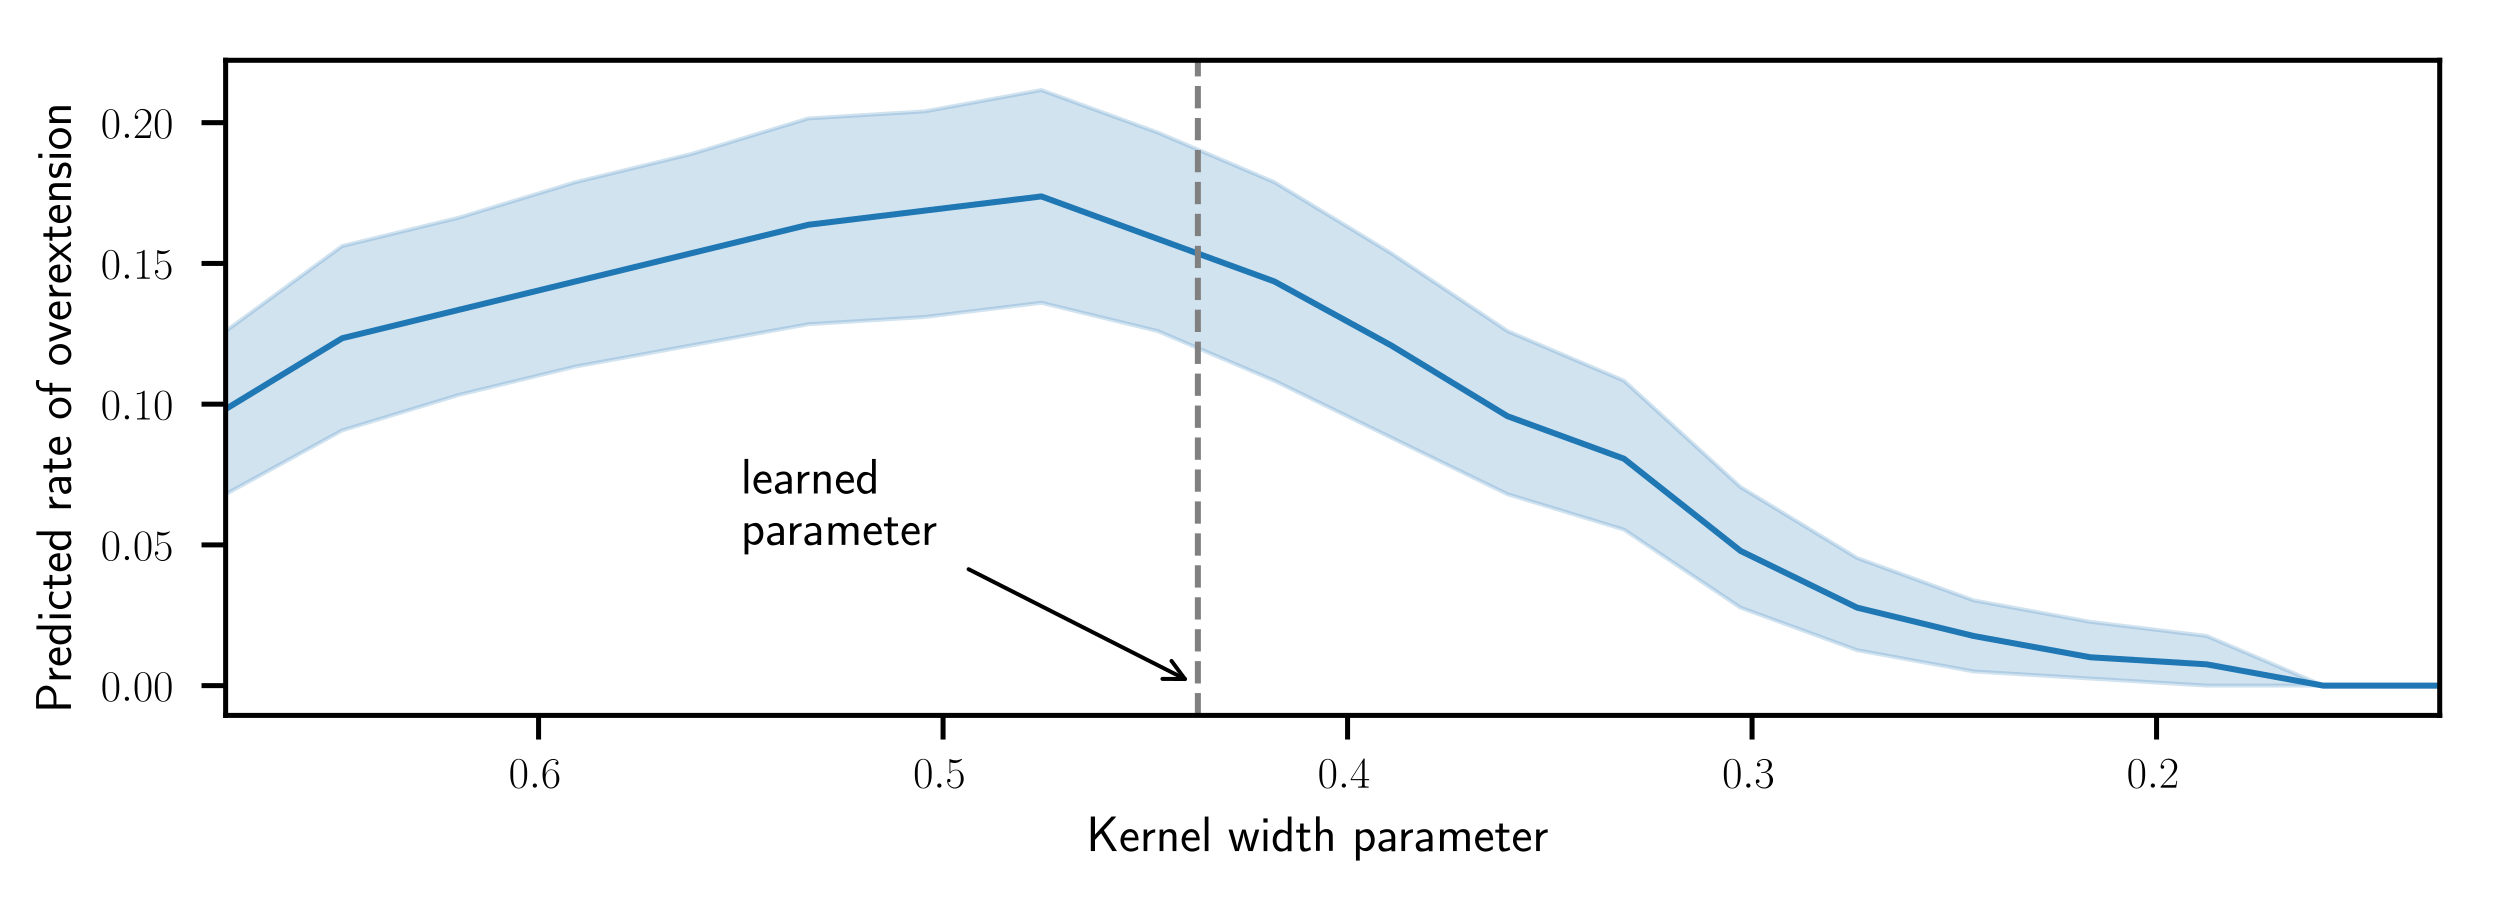
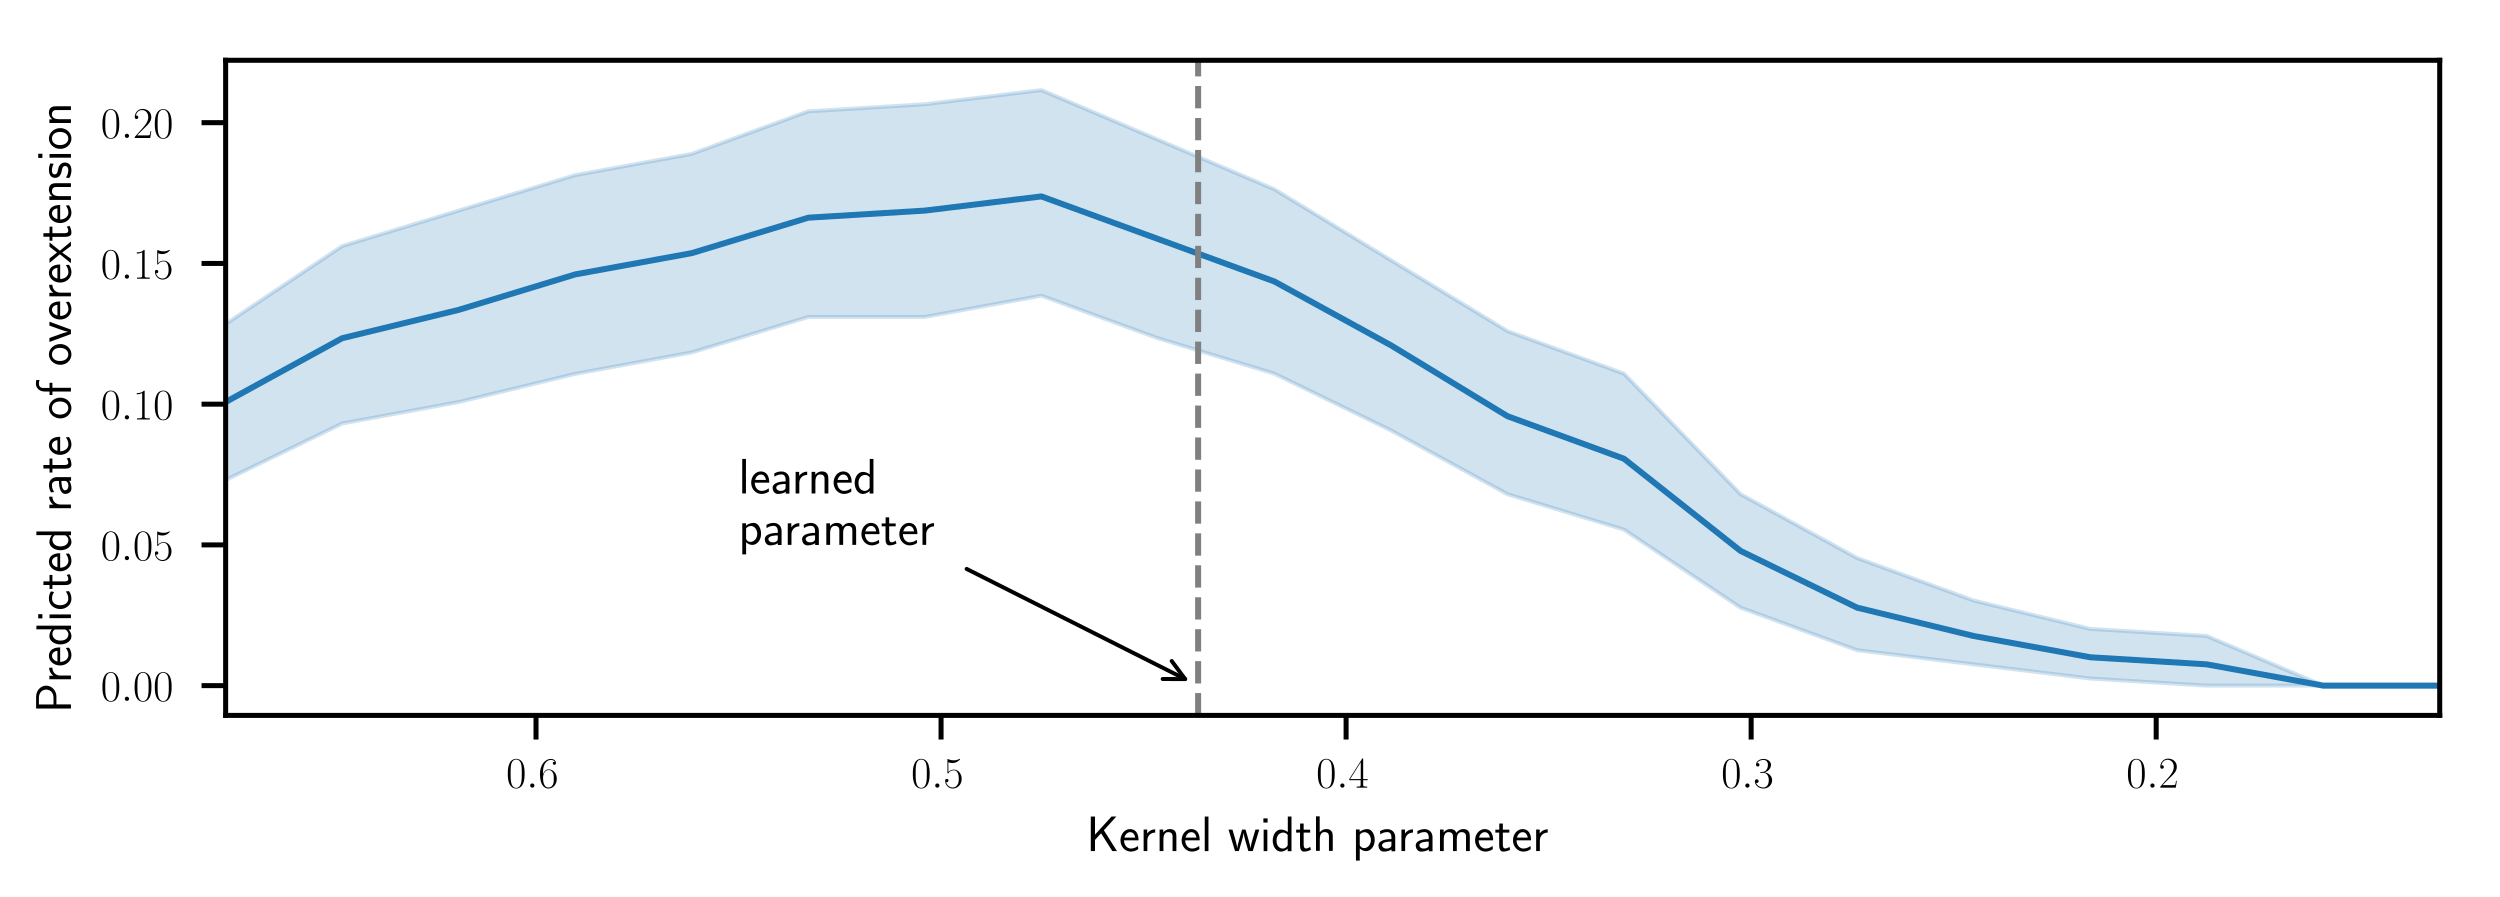
<svg xmlns="http://www.w3.org/2000/svg" xmlns:xlink="http://www.w3.org/1999/xlink" height="178.553pt" version="1.1" viewBox="0 0 497.64 178.553" width="497.64pt">
  <defs>
    <style type="text/css">
*{stroke-linecap:butt;stroke-linejoin:round;}
  </style>
  </defs>
  <g id="figure_1">
    <g id="patch_1">
      <path d="M 0 178.553  L 497.64 178.553  L 497.64 0  L 0 0  z " style="fill:#ffffff;" />
    </g>
    <g id="axes_1">
      <g id="patch_2">
        <path d="M 44.916 142.404  L 485.64 142.404  L 485.64 12  L 44.916 12  z " style="fill:#ffffff;" />
      </g>
      <g id="PolyCollection_1">
        <defs>
-           <path d="M 485.64 -42.076  L 485.64 -42.076  L 462.444 -42.076  L 439.248 -42.076  L 416.052 -43.487  L 392.856 -44.899  L 369.66 -49.133  L 346.464 -57.6  L 323.268 -73.125  L 300.072 -80.181  L 276.876 -91.472  L 253.68 -102.762  L 230.484 -112.641  L 207.288 -118.286  L 184.092 -115.464  L 160.896 -114.017  L 137.7 -109.818  L 114.504 -105.585  L 91.308 -99.939  L 68.112 -92.883  L 44.916 -80.181  L 44.916 -112.641  L 44.916 -112.641  L 68.112 -129.577  L 91.308 -135.222  L 114.504 -142.278  L 137.7 -147.924  L 160.896 -154.98  L 184.092 -156.391  L 207.288 -160.625  L 230.484 -152.157  L 253.68 -142.278  L 276.876 -128.165  L 300.072 -112.641  L 323.268 -102.762  L 346.464 -81.592  L 369.66 -67.48  L 392.856 -59.047  L 416.052 -54.778  L 439.248 -51.955  L 462.444 -42.076  L 485.64 -42.076  z " id="m6a12a19a3d" style="stroke:#1f77b4;stroke-opacity:0.2;stroke-width:0.8;" />
+           <path d="M 485.64 -42.076  L 485.64 -42.076  L 462.444 -42.076  L 439.248 -42.076  L 416.052 -43.487  L 392.856 -46.31  L 369.66 -49.133  L 346.464 -57.6  L 323.268 -73.125  L 300.072 -80.181  L 276.876 -92.883  L 253.68 -104.173  L 230.484 -111.23  L 207.288 -119.698  L 184.092 -115.464  L 160.896 -115.464  L 137.7 -108.407  L 114.504 -104.138  L 91.308 -98.528  L 68.112 -94.259  L 44.916 -83.004  L 44.916 -114.052  L 44.916 -114.052  L 68.112 -129.577  L 91.308 -136.633  L 114.504 -143.69  L 137.7 -147.924  L 160.896 -156.391  L 184.092 -157.803  L 207.288 -160.625  L 230.484 -150.746  L 253.68 -140.867  L 276.876 -126.754  L 300.072 -112.641  L 323.268 -104.173  L 346.464 -80.181  L 369.66 -67.48  L 392.856 -59.012  L 416.052 -53.367  L 439.248 -51.955  L 462.444 -42.076  L 485.64 -42.076  z " id="m6947596054" style="stroke:#1f77b4;stroke-opacity:0.2;stroke-width:0.8;" />
        </defs>
-         <g clip-path="url(#pe19a9aa710)">
-           <use style="fill:#1f77b4;fill-opacity:0.2;stroke:#1f77b4;stroke-opacity:0.2;stroke-width:0.8;" x="0" xlink:href="#m6a12a19a3d" y="178.553" />
+         <g clip-path="url(#p0d2f8a23d6)">
+           <use style="fill:#1f77b4;fill-opacity:0.2;stroke:#1f77b4;stroke-opacity:0.2;stroke-width:0.8;" x="0" xlink:href="#m6947596054" y="178.553" />
        </g>
      </g>
      <g id="matplotlib.axis_1">
        <g id="xtick_1">
          <g id="line2d_1">
            <defs>
-               <path d="M 0 0  L 0 4.8  " id="mb488ec4ac6" style="stroke:#000000;" />
-             </defs>
-             <g>
-               <use style="stroke:#000000;" x="429.277" xlink:href="#mb488ec4ac6" y="142.404" />
+               <path d="M 0 0  L 0 4.8  " id="m35ab2acf5d" style="stroke:#000000;" />
+             </defs>
+             <g>
+               <use style="stroke:#000000;" x="429.201" xlink:href="#m35ab2acf5d" y="142.404" />
            </g>
          </g>
          <g id="text_1">
            <defs>
              <path d="M 42 31.641  C 42 37.75 41.906 48.125 37.703 56.109  C 34 63.109 28.094 65.594 22.906 65.594  C 18.094 65.594 12 63.406 8.203 56.203  C 4.203 48.719 3.797 39.438 3.797 31.641  C 3.797 25.953 3.906 17.281 7 9.672  C 11.297 -0.609 19 -2 22.906 -2  C 27.5 -2 34.5 -0.109 38.594 9.375  C 41.594 16.281 42 24.359 42 31.641  z M 22.906 -0.406  C 16.5 -0.406 12.703 5.078 11.297 12.688  C 10.203 18.562 10.203 27.156 10.203 32.75  C 10.203 40.438 10.203 46.828 11.5 52.922  C 13.406 61.391 19 64 22.906 64  C 27 64 32.297 61.297 34.203 53.125  C 35.5 47.438 35.594 40.734 35.594 32.75  C 35.594 26.25 35.594 18.266 34.406 12.375  C 32.297 1.484 26.406 -0.406 22.906 -0.406  z " id="CMR17-48" />
              <path d="M 18.406 4.797  C 18.406 7.688 16 9.672 13.594 9.672  C 10.703 9.672 8.703 7.281 8.703 4.891  C 8.703 2 11.094 0 13.5 0  C 16.406 0 18.406 2.391 18.406 4.797  z " id="CMMI12-58" />
              <path d="M 41.703 15.453  L 39.906 15.453  C 38.906 8.375 38.094 7.172 37.703 6.562  C 37.203 5.766 30 5.766 28.594 5.766  L 9.406 5.766  C 13 9.672 20 16.75 28.5 24.953  C 34.594 30.734 41.703 37.531 41.703 47.422  C 41.703 59.219 32.297 66 21.797 66  C 10.797 66 4.094 56.312 4.094 47.344  C 4.094 43.438 7 42.938 8.203 42.938  C 9.203 42.938 12.203 43.547 12.203 47.031  C 12.203 50.109 9.594 51 8.203 51  C 7.594 51 7 50.906 6.594 50.703  C 8.5 59.219 14.297 63.406 20.406 63.406  C 29.094 63.406 34.797 56.516 34.797 47.422  C 34.797 38.734 29.703 31.25 24 24.75  L 4.094 2.281  L 4.094 0  L 39.297 0  z " id="CMR17-50" />
            </defs>
-             <g transform="translate(423.3259 156.7923)scale(0.088 -0.088)">
+             <g transform="translate(423.25 156.7923)scale(0.088 -0.088)">
              <use transform="scale(0.996264)" xlink:href="#CMR17-48" />
              <use transform="translate(45.69048 0)scale(0.996264)" xlink:href="#CMMI12-58" />
              <use transform="translate(72.78765 0)scale(0.996264)" xlink:href="#CMR17-50" />
            </g>
          </g>
        </g>
        <g id="xtick_2">
          <g id="line2d_2">
            <g>
-               <use style="stroke:#000000;" x="348.759" xlink:href="#mb488ec4ac6" y="142.404" />
+               <use style="stroke:#000000;" x="348.575" xlink:href="#m35ab2acf5d" y="142.404" />
            </g>
          </g>
          <g id="text_2">
            <defs>
              <path d="M 22.094 33.703  C 31 33.703 34.906 25.969 34.906 17.031  C 34.906 5 28.5 0.391 22.703 0.391  C 17.406 0.391 8.797 3.031 6.094 10.828  C 6.594 10.625 7.094 10.625 7.594 10.625  C 10 10.625 11.797 12.219 11.797 14.812  C 11.797 17.703 9.594 19 7.594 19  C 5.906 19 3.297 18.203 3.297 14.469  C 3.297 5.234 12.297 -2 22.906 -2  C 34 -2 42.5 6.719 42.5 16.953  C 42.5 26.672 34.5 33.703 25 34.797  C 32.594 36.375 39.906 43.062 39.906 52.016  C 39.906 59.688 32 65.297 23 65.297  C 13.906 65.297 5.906 59.828 5.906 52.016  C 5.906 48.594 8.5 48 9.797 48  C 11.906 48 13.703 49.297 13.703 51.891  C 13.703 54.469 11.906 55.766 9.797 55.766  C 9.406 55.766 8.906 55.766 8.5 55.578  C 11.406 61.859 19.297 63 22.797 63  C 26.297 63 32.906 61.328 32.906 51.875  C 32.906 49.109 32.5 44.188 29.094 39.844  C 26.094 36 22.703 36 19.406 35.688  C 18.906 35.688 16.594 35.453 16.203 35.453  C 15.5 35.359 15.094 35.266 15.094 34.5  C 15.094 33.797 15.203 33.703 17.203 33.703  z " id="CMR17-51" />
            </defs>
-             <g transform="translate(342.8081 156.7923)scale(0.088 -0.088)">
+             <g transform="translate(342.6239 156.7923)scale(0.088 -0.088)">
              <use transform="scale(0.996264)" xlink:href="#CMR17-48" />
              <use transform="translate(45.69048 0)scale(0.996264)" xlink:href="#CMMI12-58" />
              <use transform="translate(72.78765 0)scale(0.996264)" xlink:href="#CMR17-51" />
            </g>
          </g>
        </g>
        <g id="xtick_3">
          <g id="line2d_3">
            <g>
-               <use style="stroke:#000000;" x="268.242" xlink:href="#mb488ec4ac6" y="142.404" />
+               <use style="stroke:#000000;" x="267.949" xlink:href="#m35ab2acf5d" y="142.404" />
            </g>
          </g>
          <g id="text_3">
            <defs>
              <path d="M 33.594 64.406  C 33.594 66.5 33.5 66.5 31.703 66.5  L 2 19.594  L 2 17  L 27.797 17  L 27.797 7.141  C 27.797 3.5 27.594 2.5 20.594 2.5  L 18.703 2.5  L 18.703 0  C 21.906 0 27.297 0 30.703 0  C 34.094 0 39.5 0 42.703 0  L 42.703 2.5  L 40.797 2.5  C 33.797 2.5 33.594 3.5 33.594 7.141  L 33.594 17  L 43.797 17  L 43.797 19.594  L 33.594 19.594  z M 28.094 57.859  L 28.094 19.594  L 4 19.594  z " id="CMR17-52" />
            </defs>
-             <g transform="translate(262.2903 156.7923)scale(0.088 -0.088)">
+             <g transform="translate(261.9978 156.7923)scale(0.088 -0.088)">
              <use transform="scale(0.996264)" xlink:href="#CMR17-48" />
              <use transform="translate(45.69048 0)scale(0.996264)" xlink:href="#CMMI12-58" />
              <use transform="translate(72.78765 0)scale(0.996264)" xlink:href="#CMR17-52" />
            </g>
          </g>
        </g>
        <g id="xtick_4">
          <g id="line2d_4">
            <g>
-               <use style="stroke:#000000;" x="187.724" xlink:href="#mb488ec4ac6" y="142.404" />
+               <use style="stroke:#000000;" x="187.323" xlink:href="#m35ab2acf5d" y="142.404" />
            </g>
          </g>
          <g id="text_4">
            <defs>
              <path d="M 11.406 57.688  C 12.406 57.281 16.5 56 20.703 56  C 30 56 35.094 61.109 38 64.062  C 38 64.953 38 65.5 37.406 65.5  C 37.297 65.5 37.094 65.5 36.297 65.047  C 32.797 63.406 28.703 62.078 23.703 62.078  C 20.703 62.078 16.203 62.484 11.297 64.672  C 10.203 65.172 10 65.172 9.906 65.172  C 9.406 65.172 9.297 65.062 9.297 63.078  L 9.297 34.422  C 9.297 32.641 9.297 32.141 10.297 32.141  C 10.797 32.141 11 32.344 11.5 33.031  C 14.703 37.516 19.094 39.406 24.094 39.406  C 27.594 39.406 35.094 37.219 35.094 20.141  C 35.094 16.953 35.094 11.172 32.094 6.578  C 29.594 2.484 25.703 0.391 21.406 0.391  C 14.797 0.391 8.094 5 6.297 12.719  C 6.703 12.609 7.5 12.422 7.906 12.422  C 9.203 12.422 11.703 13.125 11.703 16.219  C 11.703 18.906 9.797 20 7.906 20  C 5.594 20 4.094 18.594 4.094 15.797  C 4.094 7.094 11 -2 21.594 -2  C 31.906 -2 41.703 6.875 41.703 19.75  C 41.703 31.719 33.906 41 24.203 41  C 19.094 41 14.797 39.109 11.406 35.531  z " id="CMR17-53" />
            </defs>
-             <g transform="translate(181.7725 156.7923)scale(0.088 -0.088)">
+             <g transform="translate(181.3717 156.7923)scale(0.088 -0.088)">
              <use transform="scale(0.996264)" xlink:href="#CMR17-48" />
              <use transform="translate(45.69048 0)scale(0.996264)" xlink:href="#CMMI12-58" />
              <use transform="translate(72.78765 0)scale(0.996264)" xlink:href="#CMR17-53" />
            </g>
          </g>
        </g>
        <g id="xtick_5">
          <g id="line2d_5">
            <g>
-               <use style="stroke:#000000;" x="107.206" xlink:href="#mb488ec4ac6" y="142.404" />
+               <use style="stroke:#000000;" x="106.697" xlink:href="#m35ab2acf5d" y="142.404" />
            </g>
          </g>
          <g id="text_5">
            <defs>
              <path d="M 10.594 34  C 10.594 57.656 21.797 63 28.297 63  C 30.406 63 35.5 62.641 37.5 59  C 35.906 59 32.906 59 32.906 55.516  C 32.906 52.828 35.094 51.922 36.5 51.922  C 37.406 51.922 40.094 52.312 40.094 55.625  C 40.094 61.781 35.094 65.297 28.203 65.297  C 16.297 65.297 3.797 52.969 3.797 31  C 3.797 3.953 15.094 -2 23.094 -2  C 32.797 -2 42 6.672 42 20.047  C 42 32.516 33.906 41.594 23.703 41.594  C 17.594 41.594 13.094 37.609 10.594 30.625  z M 23.094 0.391  C 10.797 0.391 10.797 18.75 10.797 22.438  C 10.797 29.625 14.203 40 23.5 40  C 25.203 40 30.094 40 33.406 33.125  C 35.203 29.219 35.203 25.141 35.203 20.141  C 35.203 14.75 35.203 10.781 33.094 6.781  C 30.906 2.672 27.703 0.391 23.094 0.391  z " id="CMR17-54" />
            </defs>
-             <g transform="translate(101.2547 156.7923)scale(0.088 -0.088)">
+             <g transform="translate(100.7456 156.7923)scale(0.088 -0.088)">
              <use transform="scale(0.996264)" xlink:href="#CMR17-48" />
              <use transform="translate(45.69048 0)scale(0.996264)" xlink:href="#CMMI12-58" />
              <use transform="translate(72.78765 0)scale(0.996264)" xlink:href="#CMR17-54" />
            </g>
          </g>
        </g>
        <g id="text_6">
          <defs>
            <path d="M 34.906 41.656  L 59.797 69  L 50.203 69  L 17.203 32.906  L 17.203 69  L 8.797 69  L 8.797 0  L 17.203 0  L 17.203 22.375  L 29.297 35.594  L 51.797 0  L 61.094 0  z " id="CMSS17-75" />
            <path d="M 39.094 21.516  C 39.094 24.844 38.906 31.297 35.703 36.641  C 32.203 42.391 26.5 44 22.203 44  C 11.797 44 3 34.188 3 21.484  C 3 9.094 12.094 -1 23.594 -1  C 28.094 -1 33.594 0.297 38.594 3.875  C 38.594 4.281 38.406 6.469 38.297 6.562  C 38.297 6.766 38 9.844 38 10.25  C 33.203 6.359 27.703 5.078 23.703 5.078  C 17.297 5.078 10.406 10.422 10.094 21.516  z M 10.906 27  C 12.203 32.562 16.594 37.828 22.203 37.828  C 23.703 37.828 30.703 37.828 32.5 27  z " id="CMSS17-101" />
            <path d="M 14.906 21.297  C 14.906 30.703 21.797 37 30.594 37  L 30.594 43.578  C 24.203 43.578 18.203 40.391 14.594 35.203  L 14.594 43.094  L 7.5 43.094  L 7.5 0  L 14.906 0  z " id="CMSS17-114" />
            <path d="M 40.906 29.328  C 40.906 35.672 39.406 44 28.094 44  C 21.703 44 17.5 40.719 14.703 37.328  L 14.703 43.094  L 7.406 43.094  L 7.406 0  L 15 0  L 15 24.359  C 15 30.688 17.406 37.938 24.203 37.938  C 33 37.938 33.297 32 33.297 28.578  L 33.297 0  L 40.906 0  z " id="CMSS17-110" />
            <path d="M 14.797 69  L 7.406 69  L 7.406 0  L 14.797 0  z " id="CMSS17-108" />
            <path d="M 62.703 43  L 55.094 43  L 49.797 25.016  C 48.703 21.219 45.594 10.703 45.203 5.797  L 45.094 5.797  C 44.906 8.812 43.203 16 40.406 25.516  L 35.297 43  L 28.406 43  L 23.406 25.906  C 20.906 17.203 19 9.797 18.797 5.797  L 18.703 5.797  C 18.297 11.703 14.203 25.516 13.594 27.703  L 9.094 43  L 1.297 43  L 14.297 0  L 21.906 0  C 27.094 17.125 31.094 30.359 31.406 37.031  C 31.594 33.75 33.297 26.672 34.297 23.188  L 40.906 0  L 49.703 0  z " id="CMSS17-119" />
            <path d="M 15.297 65.359  L 6.906 65.359  L 6.906 57  L 15.297 57  z M 14.797 42.797  L 7.406 42.797  L 7.406 0  L 14.797 0  z " id="CMSS17-105" />
            <path d="M 40.797 69  L 33.406 69  L 33.406 38.094  C 30.297 40.672 25.203 43.062 19.594 43.062  C 10.5 43.062 3.297 33.297 3.297 21.047  C 3.297 8.781 10.406 -1 19.297 -1  C 26.203 -1 30.797 2.688 33.203 4.781  L 33.203 -0.203  L 40.797 -0.203  z M 33.203 13.062  C 33.203 11.672 33.203 10.203 30.094 7.531  C 28.094 5.859 25.703 5.078 23.406 5.078  C 18 5.078 10.906 9 10.906 20.938  C 10.906 33.344 18.906 37 24.406 37  C 28.094 37 31.094 35.219 33.203 32.266  z " id="CMSS17-100" />
            <path d="M 16.703 37  L 29.703 37  L 29.703 42.766  L 16.703 42.766  L 16.703 55  L 9.594 55  L 9.594 42.766  L 1.703 42.766  L 1.703 37  L 9.406 37  L 9.406 11.703  C 9.406 6 10.703 -1 17.297 -1  C 22.297 -1 26.906 0.391 31.297 2.688  L 29.703 8.562  C 27.297 6.469 24.406 5.266 21.297 5.266  C 16.906 5.266 16.703 10.875 16.703 13.375  z " id="CMSS17-116" />
            <path d="M 40.906 29.547  C 40.906 35.812 39.406 44.062 28.094 44.062  C 21.797 44.062 17.703 40.984 14.797 37.609  L 14.797 69.5  L 7.406 69.5  L 7.406 0.5  L 15 0.5  L 15 24.578  C 15 30.828 17.406 38 24.203 38  C 33 38 33.297 32.125 33.297 28.734  L 33.297 0.5  L 40.906 0.5  z " id="CMSS17-104" />
            <path d="M 15.094 5.203  C 18.406 2.016 22.906 -0.078 27.703 -0.078  C 37 -0.078 45 9.422 45 22.062  C 45 33.734 39 44 30.406 44  C 25.406 44 19.406 42.219 14.906 38.625  L 14.906 43.203  L 7.5 43.203  L 7.5 -19  L 15.094 -19  z M 15.094 32.812  C 15.906 34 19.297 37.734 24.797 37.734  C 31.797 37.734 37.406 30.625 37.406 22.062  C 37.406 12.297 30.594 6 23.906 6  C 21.906 6 19.797 6.484 17.797 8.172  C 15.094 10.531 15.094 12 15.094 13.391  z " id="CMSS17-112" />
            <path d="M 37.594 27.984  C 37.594 37.375 30.906 43.875 21.906 43.875  C 17.5 43.875 12.703 43.078 7.203 39.891  L 7.797 33.359  C 10.297 35.125 14.594 38 21.797 38  C 26.906 38 30 34.062 30 27.844  L 30 24  C 14 24 4 19.344 4 11.344  C 4 7.203 6.5 -1 14.797 -1  C 16.297 -1 24.406 -1 30.203 3.391  L 30.203 -0.297  L 37.594 -0.297  z M 30 12.75  C 30 10.953 30 8.562 27 6.781  C 24.406 5.078 21.094 5.078 19.703 5.078  C 14.703 5.078 11.297 7.984 11.297 11.625  C 11.297 18.922 26.906 18.922 30 18.922  z " id="CMSS17-97" />
            <path d="M 67 29.328  C 67 36.062 65.297 44 54.094 44  C 46.594 44 42.094 39.312 40.094 36.422  C 38.297 41.719 34.094 44 28.094 44  C 21.297 44 17 40.125 14.703 37.328  L 14.703 43.094  L 7.406 43.094  L 7.406 0  L 15 0  L 15 24.359  C 15 30.297 17.203 37.938 24.297 37.938  C 33.406 37.938 33.406 31.5 33.406 28.578  L 33.406 0  L 41 0  L 41 24.359  C 41 30.297 43.203 37.938 50.297 37.938  C 59.406 37.938 59.406 31.5 59.406 28.578  L 59.406 0  L 67 0  z " id="CMSS17-109" />
          </defs>
          <g transform="translate(216.2533 169.4155)scale(0.1 -0.1)">
            <use transform="scale(0.996264)" xlink:href="#CMSS17-75" />
            <use transform="translate(64.82029 0)scale(0.996264)" xlink:href="#CMSS17-101" />
            <use transform="translate(106.4591 0)scale(0.996264)" xlink:href="#CMSS17-114" />
            <use transform="translate(138.3689 0)scale(0.996264)" xlink:href="#CMSS17-110" />
            <use transform="translate(186.5738 0)scale(0.996264)" xlink:href="#CMSS17-101" />
            <use transform="translate(228.2127 0)scale(0.996264)" xlink:href="#CMSS17-108" />
            <use transform="translate(281.6225 0)scale(0.996264)" xlink:href="#CMSS17-119" />
            <use transform="translate(345.442 0)scale(0.996264)" xlink:href="#CMSS17-105" />
            <use transform="translate(367.6228 0)scale(0.996264)" xlink:href="#CMSS17-100" />
            <use transform="translate(415.8277 0)scale(0.996264)" xlink:href="#CMSS17-116" />
            <use transform="translate(449.6593 0)scale(0.996264)" xlink:href="#CMSS17-104" />
            <use transform="translate(529.0933 0)scale(0.996264)" xlink:href="#CMSS17-112" />
            <use transform="translate(577.2983 0)scale(0.996264)" xlink:href="#CMSS17-97" />
            <use transform="translate(619.6177 0)scale(0.996264)" xlink:href="#CMSS17-114" />
            <use transform="translate(651.5275 0)scale(0.996264)" xlink:href="#CMSS17-97" />
            <use transform="translate(696.4494 0)scale(0.996264)" xlink:href="#CMSS17-109" />
            <use transform="translate(770.6787 0)scale(0.996264)" xlink:href="#CMSS17-101" />
            <use transform="translate(812.3175 0)scale(0.996264)" xlink:href="#CMSS17-116" />
            <use transform="translate(846.1491 0)scale(0.996264)" xlink:href="#CMSS17-101" />
            <use transform="translate(887.7879 0)scale(0.996264)" xlink:href="#CMSS17-114" />
          </g>
        </g>
      </g>
      <g id="matplotlib.axis_2">
        <g id="ytick_1">
          <g id="line2d_6">
            <defs>
-               <path d="M 0 0  L -4.8 0  " id="mab6a6d7f99" style="stroke:#000000;" />
-             </defs>
-             <g>
-               <use style="stroke:#000000;" x="44.916" xlink:href="#mab6a6d7f99" y="136.477" />
+               <path d="M 0 0  L -4.8 0  " id="m59e37bb8cb" style="stroke:#000000;" />
+             </defs>
+             <g>
+               <use style="stroke:#000000;" x="44.916" xlink:href="#m59e37bb8cb" y="136.477" />
            </g>
          </g>
          <g id="text_7">
            <g transform="translate(20.05568 139.5207)scale(0.088 -0.088)">
              <use transform="scale(0.996264)" xlink:href="#CMR17-48" />
              <use transform="translate(45.69048 0)scale(0.996264)" xlink:href="#CMMI12-58" />
              <use transform="translate(72.78765 0)scale(0.996264)" xlink:href="#CMR17-48" />
              <use transform="translate(118.4781 0)scale(0.996264)" xlink:href="#CMR17-48" />
            </g>
          </g>
        </g>
        <g id="ytick_2">
          <g id="line2d_7">
            <g>
-               <use style="stroke:#000000;" x="44.916" xlink:href="#mab6a6d7f99" y="108.462" />
+               <use style="stroke:#000000;" x="44.916" xlink:href="#m59e37bb8cb" y="108.462" />
            </g>
          </g>
          <g id="text_8">
            <g transform="translate(20.05568 111.5064)scale(0.088 -0.088)">
              <use transform="scale(0.996264)" xlink:href="#CMR17-48" />
              <use transform="translate(45.69048 0)scale(0.996264)" xlink:href="#CMMI12-58" />
              <use transform="translate(72.78765 0)scale(0.996264)" xlink:href="#CMR17-48" />
              <use transform="translate(118.4781 0)scale(0.996264)" xlink:href="#CMR17-53" />
            </g>
          </g>
        </g>
        <g id="ytick_3">
          <g id="line2d_8">
            <g>
-               <use style="stroke:#000000;" x="44.916" xlink:href="#mab6a6d7f99" y="80.448" />
+               <use style="stroke:#000000;" x="44.916" xlink:href="#m59e37bb8cb" y="80.448" />
            </g>
          </g>
          <g id="text_9">
            <defs>
              <path d="M 26.594 63.406  C 26.594 65.5 26.5 65.5 25.094 65.5  C 21.203 61.188 15.297 59.797 9.703 59.797  C 9.406 59.797 8.906 59.797 8.797 59.5  C 8.703 59.297 8.703 59.094 8.703 57  C 11.797 57 17 57.594 21 59.984  L 21 7.203  C 21 3.688 20.797 2.5 12.203 2.5  L 9.203 2.5  L 9.203 0  C 14 0 19 0 23.797 0  C 28.594 0 33.594 0 38.406 0  L 38.406 2.5  L 35.406 2.5  C 26.797 2.5 26.594 3.594 26.594 7.156  z " id="CMR17-49" />
            </defs>
            <g transform="translate(20.05568 83.49213)scale(0.088 -0.088)">
              <use transform="scale(0.996264)" xlink:href="#CMR17-48" />
              <use transform="translate(45.69048 0)scale(0.996264)" xlink:href="#CMMI12-58" />
              <use transform="translate(72.78765 0)scale(0.996264)" xlink:href="#CMR17-49" />
              <use transform="translate(118.4781 0)scale(0.996264)" xlink:href="#CMR17-48" />
            </g>
          </g>
        </g>
        <g id="ytick_4">
          <g id="line2d_9">
            <g>
-               <use style="stroke:#000000;" x="44.916" xlink:href="#mab6a6d7f99" y="52.434" />
+               <use style="stroke:#000000;" x="44.916" xlink:href="#m59e37bb8cb" y="52.434" />
            </g>
          </g>
          <g id="text_10">
            <g transform="translate(20.05568 55.47785)scale(0.088 -0.088)">
              <use transform="scale(0.996264)" xlink:href="#CMR17-48" />
              <use transform="translate(45.69048 0)scale(0.996264)" xlink:href="#CMMI12-58" />
              <use transform="translate(72.78765 0)scale(0.996264)" xlink:href="#CMR17-49" />
              <use transform="translate(118.4781 0)scale(0.996264)" xlink:href="#CMR17-53" />
            </g>
          </g>
        </g>
        <g id="ytick_5">
          <g id="line2d_10">
            <g>
-               <use style="stroke:#000000;" x="44.916" xlink:href="#mab6a6d7f99" y="24.419" />
+               <use style="stroke:#000000;" x="44.916" xlink:href="#m59e37bb8cb" y="24.419" />
            </g>
          </g>
          <g id="text_11">
            <g transform="translate(20.05568 27.46357)scale(0.088 -0.088)">
              <use transform="scale(0.996264)" xlink:href="#CMR17-48" />
              <use transform="translate(45.69048 0)scale(0.996264)" xlink:href="#CMMI12-58" />
              <use transform="translate(72.78765 0)scale(0.996264)" xlink:href="#CMR17-50" />
              <use transform="translate(118.4781 0)scale(0.996264)" xlink:href="#CMR17-48" />
            </g>
          </g>
        </g>
        <g id="text_12">
          <defs>
            <path d="M 32.906 29  C 44.906 29 54.703 38.328 54.703 49.344  C 54.703 60.156 45.297 69.578 32.297 69.578  L 8.906 69.578  L 8.906 0  L 17.297 0  L 17.297 29  z M 30.094 64  C 41.703 64 46.797 56.672 46.797 49.328  C 46.797 42.5 42.094 34.781 30.094 34.781  L 17.094 34.781  L 17.094 64  z " id="CMSS17-80" />
            <path d="M 38.5 39.703  C 38.5 40.391 33.906 42.406 32.703 42.797  C 29.406 44 25.203 44 24.094 44  C 11.094 44 3.297 32.703 3.297 21.297  C 3.297 9.297 12 -1 23.703 -1  C 30.406 -1 35.203 1.188 39.094 3.781  L 38.5 10.375  C 34.203 7.078 29.203 5.266 23.797 5.266  C 16 5.266 10.906 12.094 10.906 21.391  C 10.906 28.609 14.203 37.719 24.203 37.719  C 29.703 37.719 32.797 36.609 37.406 33.516  z " id="CMSS17-99" />
            <path d="M 44.203 21.188  C 44.203 34 34.703 44 23.5 44  C 12 44 2.703 33.703 2.703 21.188  C 2.703 8.5 12.297 -1 23.406 -1  C 34.797 -1 44.203 8.797 44.203 21.188  z M 23.5 5.266  C 16.406 5.266 10.297 11.078 10.297 22  C 10.297 33.609 17.406 37.922 23.406 37.922  C 29.906 37.922 36.594 33.219 36.594 22  C 36.594 10.672 30.094 5.266 23.5 5.266  z " id="CMSS17-111" />
            <path d="M 16.797 37  L 26.906 37  L 26.906 42.766  L 16.594 42.766  L 16.594 55.609  C 16.594 62.719 22 63.938 25.094 63.938  C 26.094 63.938 28.906 63.938 32.5 62.641  L 32.5 69.203  C 30.203 69.703 27.406 70 25.203 70  C 15.906 70 9.406 62.391 9.406 52.484  L 9.406 42.766  L 2.5 42.766  L 2.5 37  L 9.406 37  L 9.406 0  L 16.797 0  z " id="CMSS17-102" />
            <path d="M 41.797 43  L 34 43  L 27.297 24.312  C 25.203 18.203 22.203 9.797 21.703 5.5  L 21.594 5.5  C 21.406 7.312 20.594 9.906 20.094 11.703  C 19.5 13.906 18.703 16.5 18.094 18.312  L 9.297 43  L 1.297 43  L 17.094 0  L 26 0  z " id="CMSS17-118" />
            <path d="M 24.797 22.094  L 41.5 42.797  L 32.797 42.797  L 21.297 27.766  L 9.406 42.797  L 0.5 42.797  L 17.797 22.094  L 0 0  L 8.797 0  L 21.297 17.516  L 34.297 0  L 43.094 0  z " id="CMSS17-120" />
            <path d="M 32.203 41.047  C 26.297 43.859 21.703 43.859 18.703 43.859  C 11.594 43.859 3.094 41.375 3.094 31.297  C 3.094 21.234 14.094 19.031 17.094 18.422  C 21.703 17.531 26.797 16.531 26.797 11.562  C 26.797 5.266 19.594 5.266 18.297 5.266  C 14.297 5.266 8.797 6.359 3.797 9.969  L 2.594 3.281  C 8.297 0 13.797 -1 18.406 -1  C 30.703 -1 33.797 6.5 33.797 12.203  C 33.797 17.094 31 20.391 29.094 21.891  C 25.797 24.5 24.594 24.797 16.406 26.5  C 15 26.703 10.094 27.797 10.094 32.281  C 10.094 38 16.406 38 17.797 38  C 24.297 38 28.297 35.984 31 34.5  z " id="CMSS17-115" />
          </defs>
          <g transform="translate(14.1185 141.9316)rotate(-90)scale(0.1 -0.1)">
            <use transform="scale(0.996264)" xlink:href="#CMSS17-80" />
            <use transform="translate(59.73559 0)scale(0.996264)" xlink:href="#CMSS17-114" />
            <use transform="translate(91.64536 0)scale(0.996264)" xlink:href="#CMSS17-101" />
            <use transform="translate(133.2842 0)scale(0.996264)" xlink:href="#CMSS17-100" />
            <use transform="translate(181.4891 0)scale(0.996264)" xlink:href="#CMSS17-105" />
            <use transform="translate(203.6698 0)scale(0.996264)" xlink:href="#CMSS17-99" />
            <use transform="translate(245.3087 0)scale(0.996264)" xlink:href="#CMSS17-116" />
            <use transform="translate(279.1402 0)scale(0.996264)" xlink:href="#CMSS17-101" />
            <use transform="translate(320.7791 0)scale(0.996264)" xlink:href="#CMSS17-100" />
            <use transform="translate(400.2131 0)scale(0.996264)" xlink:href="#CMSS17-114" />
            <use transform="translate(432.1229 0)scale(0.996264)" xlink:href="#CMSS17-97" />
            <use transform="translate(477.0448 0)scale(0.996264)" xlink:href="#CMSS17-116" />
            <use transform="translate(510.8764 0)scale(0.996264)" xlink:href="#CMSS17-101" />
            <use transform="translate(583.7443 0)scale(0.996264)" xlink:href="#CMSS17-111" />
            <use transform="translate(630.5879 0)scale(0.996264)" xlink:href="#CMSS17-102" />
            <use transform="translate(690.4437 0)scale(0.996264)" xlink:href="#CMSS17-111" />
            <use transform="translate(737.2873 0)scale(0.996264)" xlink:href="#CMSS17-118" />
            <use transform="translate(780.2875 0)scale(0.996264)" xlink:href="#CMSS17-101" />
            <use transform="translate(821.9263 0)scale(0.996264)" xlink:href="#CMSS17-114" />
            <use transform="translate(853.8361 0)scale(0.996264)" xlink:href="#CMSS17-101" />
            <use transform="translate(895.4749 0)scale(0.996264)" xlink:href="#CMSS17-120" />
            <use transform="translate(938.475 0)scale(0.996264)" xlink:href="#CMSS17-116" />
            <use transform="translate(972.3066 0)scale(0.996264)" xlink:href="#CMSS17-101" />
            <use transform="translate(1013.945 0)scale(0.996264)" xlink:href="#CMSS17-110" />
            <use transform="translate(1062.15 0)scale(0.996264)" xlink:href="#CMSS17-115" />
            <use transform="translate(1098.064 0)scale(0.996264)" xlink:href="#CMSS17-105" />
            <use transform="translate(1120.245 0)scale(0.996264)" xlink:href="#CMSS17-111" />
            <use transform="translate(1167.088 0)scale(0.996264)" xlink:href="#CMSS17-110" />
          </g>
        </g>
      </g>
      <g id="line2d_11">
-         <path clip-path="url(#pe19a9aa710)" d="M 485.64 136.477  L 462.444 136.477  L 439.248 132.243  L 416.052 130.831  L 392.856 126.597  L 369.66 120.952  L 346.464 109.662  L 323.268 91.315  L 300.072 82.847  L 276.876 68.734  L 253.68 56.033  L 230.484 47.565  L 207.288 39.097  L 184.092 41.92  L 160.896 44.742  L 137.7 50.387  L 114.504 56.033  L 91.308 61.678  L 68.112 67.323  L 44.916 81.436  " style="fill:none;stroke:#1f77b4;stroke-linecap:square;stroke-width:1.2;" />
+         <path clip-path="url(#p0d2f8a23d6)" d="M 485.64 136.477  L 462.444 136.477  L 439.248 132.243  L 416.052 130.831  L 392.856 126.597  L 369.66 120.952  L 346.464 109.662  L 323.268 91.315  L 300.072 82.847  L 276.876 68.734  L 253.68 56.033  L 230.484 47.565  L 207.288 39.097  L 184.092 41.92  L 160.896 43.331  L 137.7 50.387  L 114.504 54.621  L 91.308 61.678  L 68.112 67.323  L 44.916 80.025  " style="fill:none;stroke:#1f77b4;stroke-linecap:square;stroke-width:1.2;" />
      </g>
      <g id="line2d_12">
-         <path clip-path="url(#pe19a9aa710)" d="M 238.444 142.404  L 238.444 12  " style="fill:none;stroke:#808080;stroke-dasharray:4.44,1.92;stroke-dashoffset:0;stroke-width:1.2;" />
+         <path clip-path="url(#p0d2f8a23d6)" d="M 238.494 142.404  L 238.494 12  " style="fill:none;stroke:#808080;stroke-dasharray:4.44,1.92;stroke-dashoffset:0;stroke-width:1.2;" />
      </g>
      <g id="patch_3">
        <path d="M 44.916 142.404  L 44.916 12  " style="fill:none;stroke:#000000;stroke-linecap:square;stroke-linejoin:miter;" />
      </g>
      <g id="patch_4">
        <path d="M 485.64 142.404  L 485.64 12  " style="fill:none;stroke:#000000;stroke-linecap:square;stroke-linejoin:miter;" />
      </g>
      <g id="patch_5">
        <path d="M 44.916 142.404  L 485.64 142.404  " style="fill:none;stroke:#000000;stroke-linecap:square;stroke-linejoin:miter;" />
      </g>
      <g id="patch_6">
        <path d="M 44.916 12  L 485.64 12  " style="fill:none;stroke:#000000;stroke-linecap:square;stroke-linejoin:miter;" />
      </g>
      <g id="patch_7">
-         <path d="M 192.807 113.307  Q 214.733 124.438 235.861 135.165  " style="fill:none;stroke:#000000;stroke-linecap:round;stroke-width:0.8;" />
-         <path d="M 233.2 131.571  L 235.861 135.165  L 231.389 135.138  " style="fill:none;stroke:#000000;stroke-linecap:round;stroke-width:0.8;" />
+         <path d="M 192.42 113.252  Q 214.564 124.414 235.909 135.174  " style="fill:none;stroke:#000000;stroke-linecap:round;stroke-width:0.8;" />
+         <path d="M 233.238 131.587  L 235.909 135.174  L 231.437 135.159  " style="fill:none;stroke:#000000;stroke-linecap:round;stroke-width:0.8;" />
      </g>
      <g id="text_13">
-         <g transform="translate(147.465 98.22289)scale(0.1 -0.1)">
+         <g transform="translate(147.0101 98.22289)scale(0.1 -0.1)">
          <use transform="scale(0.996264)" xlink:href="#CMSS17-108" />
          <use transform="translate(22.18072 0)scale(0.996264)" xlink:href="#CMSS17-101" />
          <use transform="translate(63.81954 0)scale(0.996264)" xlink:href="#CMSS17-97" />
          <use transform="translate(106.139 0)scale(0.996264)" xlink:href="#CMSS17-114" />
          <use transform="translate(138.0488 0)scale(0.996264)" xlink:href="#CMSS17-110" />
          <use transform="translate(186.2537 0)scale(0.996264)" xlink:href="#CMSS17-101" />
          <use transform="translate(227.8925 0)scale(0.996264)" xlink:href="#CMSS17-100" />
        </g>
-         <g transform="translate(147.465 108.4623)scale(0.1 -0.1)">
+         <g transform="translate(147.0101 108.4623)scale(0.1 -0.1)">
          <use transform="scale(0.996264)" xlink:href="#CMSS17-112" />
          <use transform="translate(48.20494 0)scale(0.996264)" xlink:href="#CMSS17-97" />
          <use transform="translate(90.52441 0)scale(0.996264)" xlink:href="#CMSS17-114" />
          <use transform="translate(122.4342 0)scale(0.996264)" xlink:href="#CMSS17-97" />
          <use transform="translate(167.3561 0)scale(0.996264)" xlink:href="#CMSS17-109" />
          <use transform="translate(241.5854 0)scale(0.996264)" xlink:href="#CMSS17-101" />
          <use transform="translate(283.2242 0)scale(0.996264)" xlink:href="#CMSS17-116" />
          <use transform="translate(317.0557 0)scale(0.996264)" xlink:href="#CMSS17-101" />
          <use transform="translate(358.6946 0)scale(0.996264)" xlink:href="#CMSS17-114" />
        </g>
      </g>
    </g>
  </g>
  <defs>
-     <clipPath id="pe19a9aa710">
+     <clipPath id="p0d2f8a23d6">
      <rect height="130.404" width="440.724" x="44.916" y="12" />
    </clipPath>
  </defs>
</svg>
